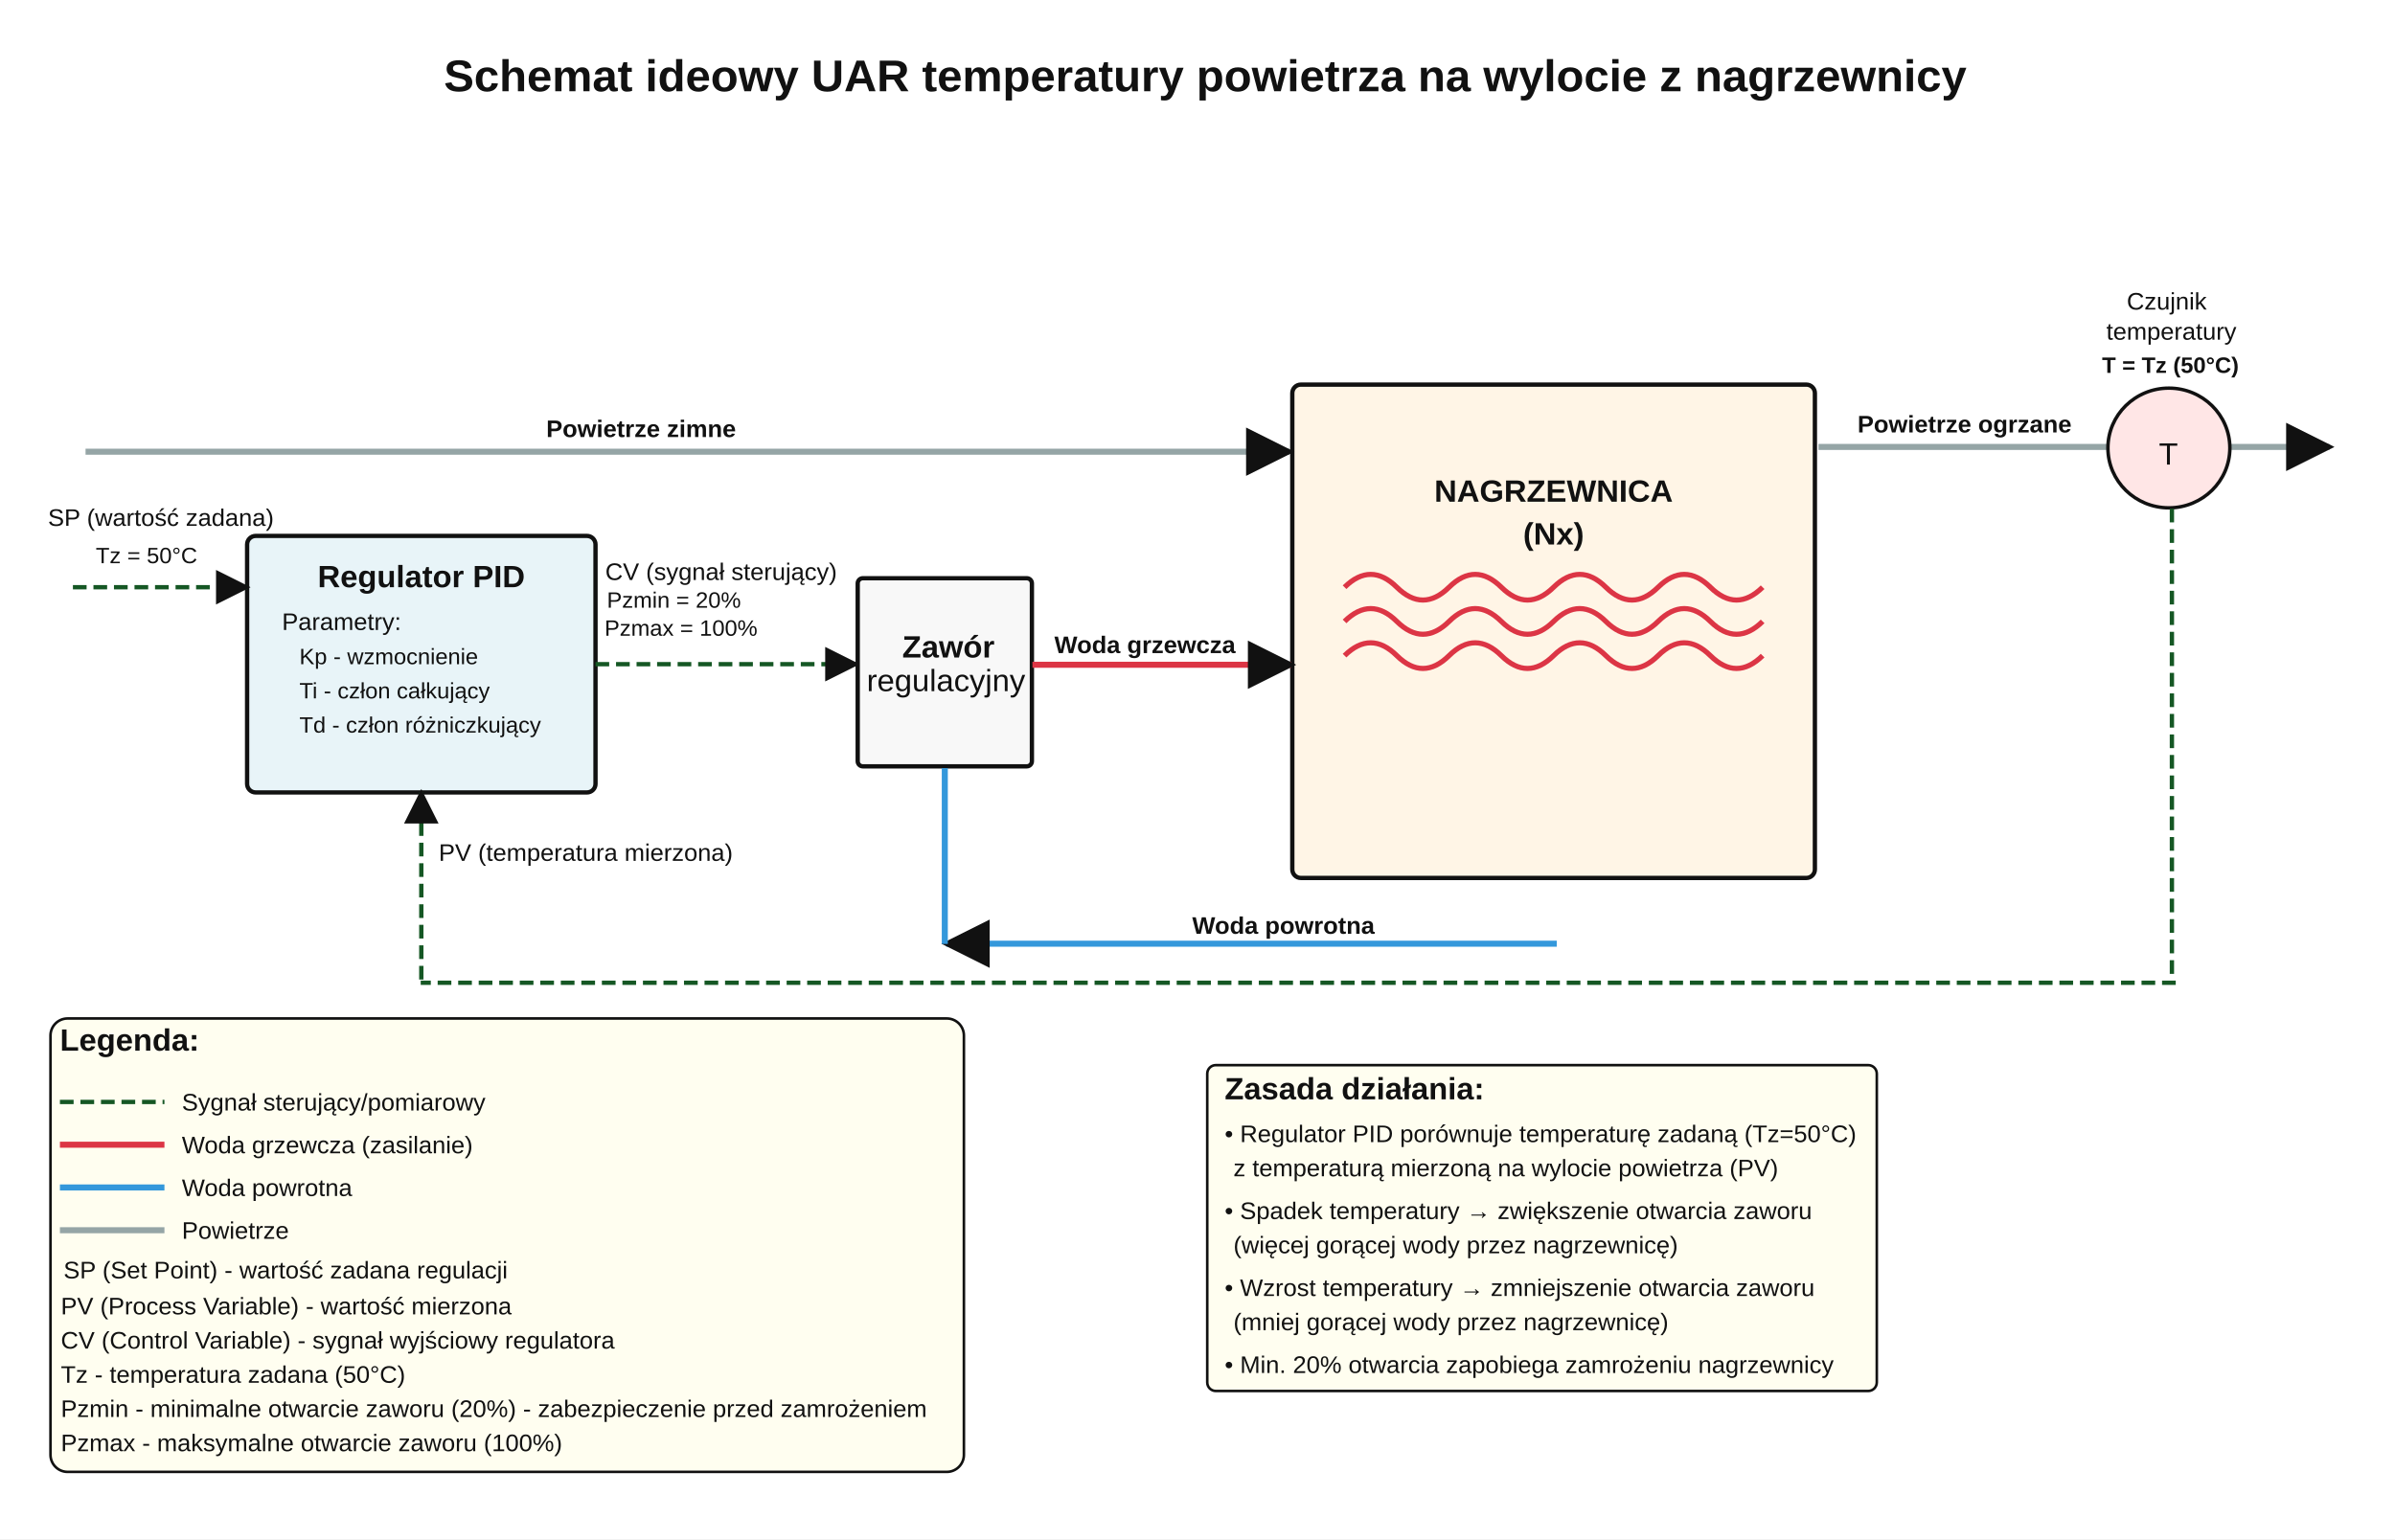
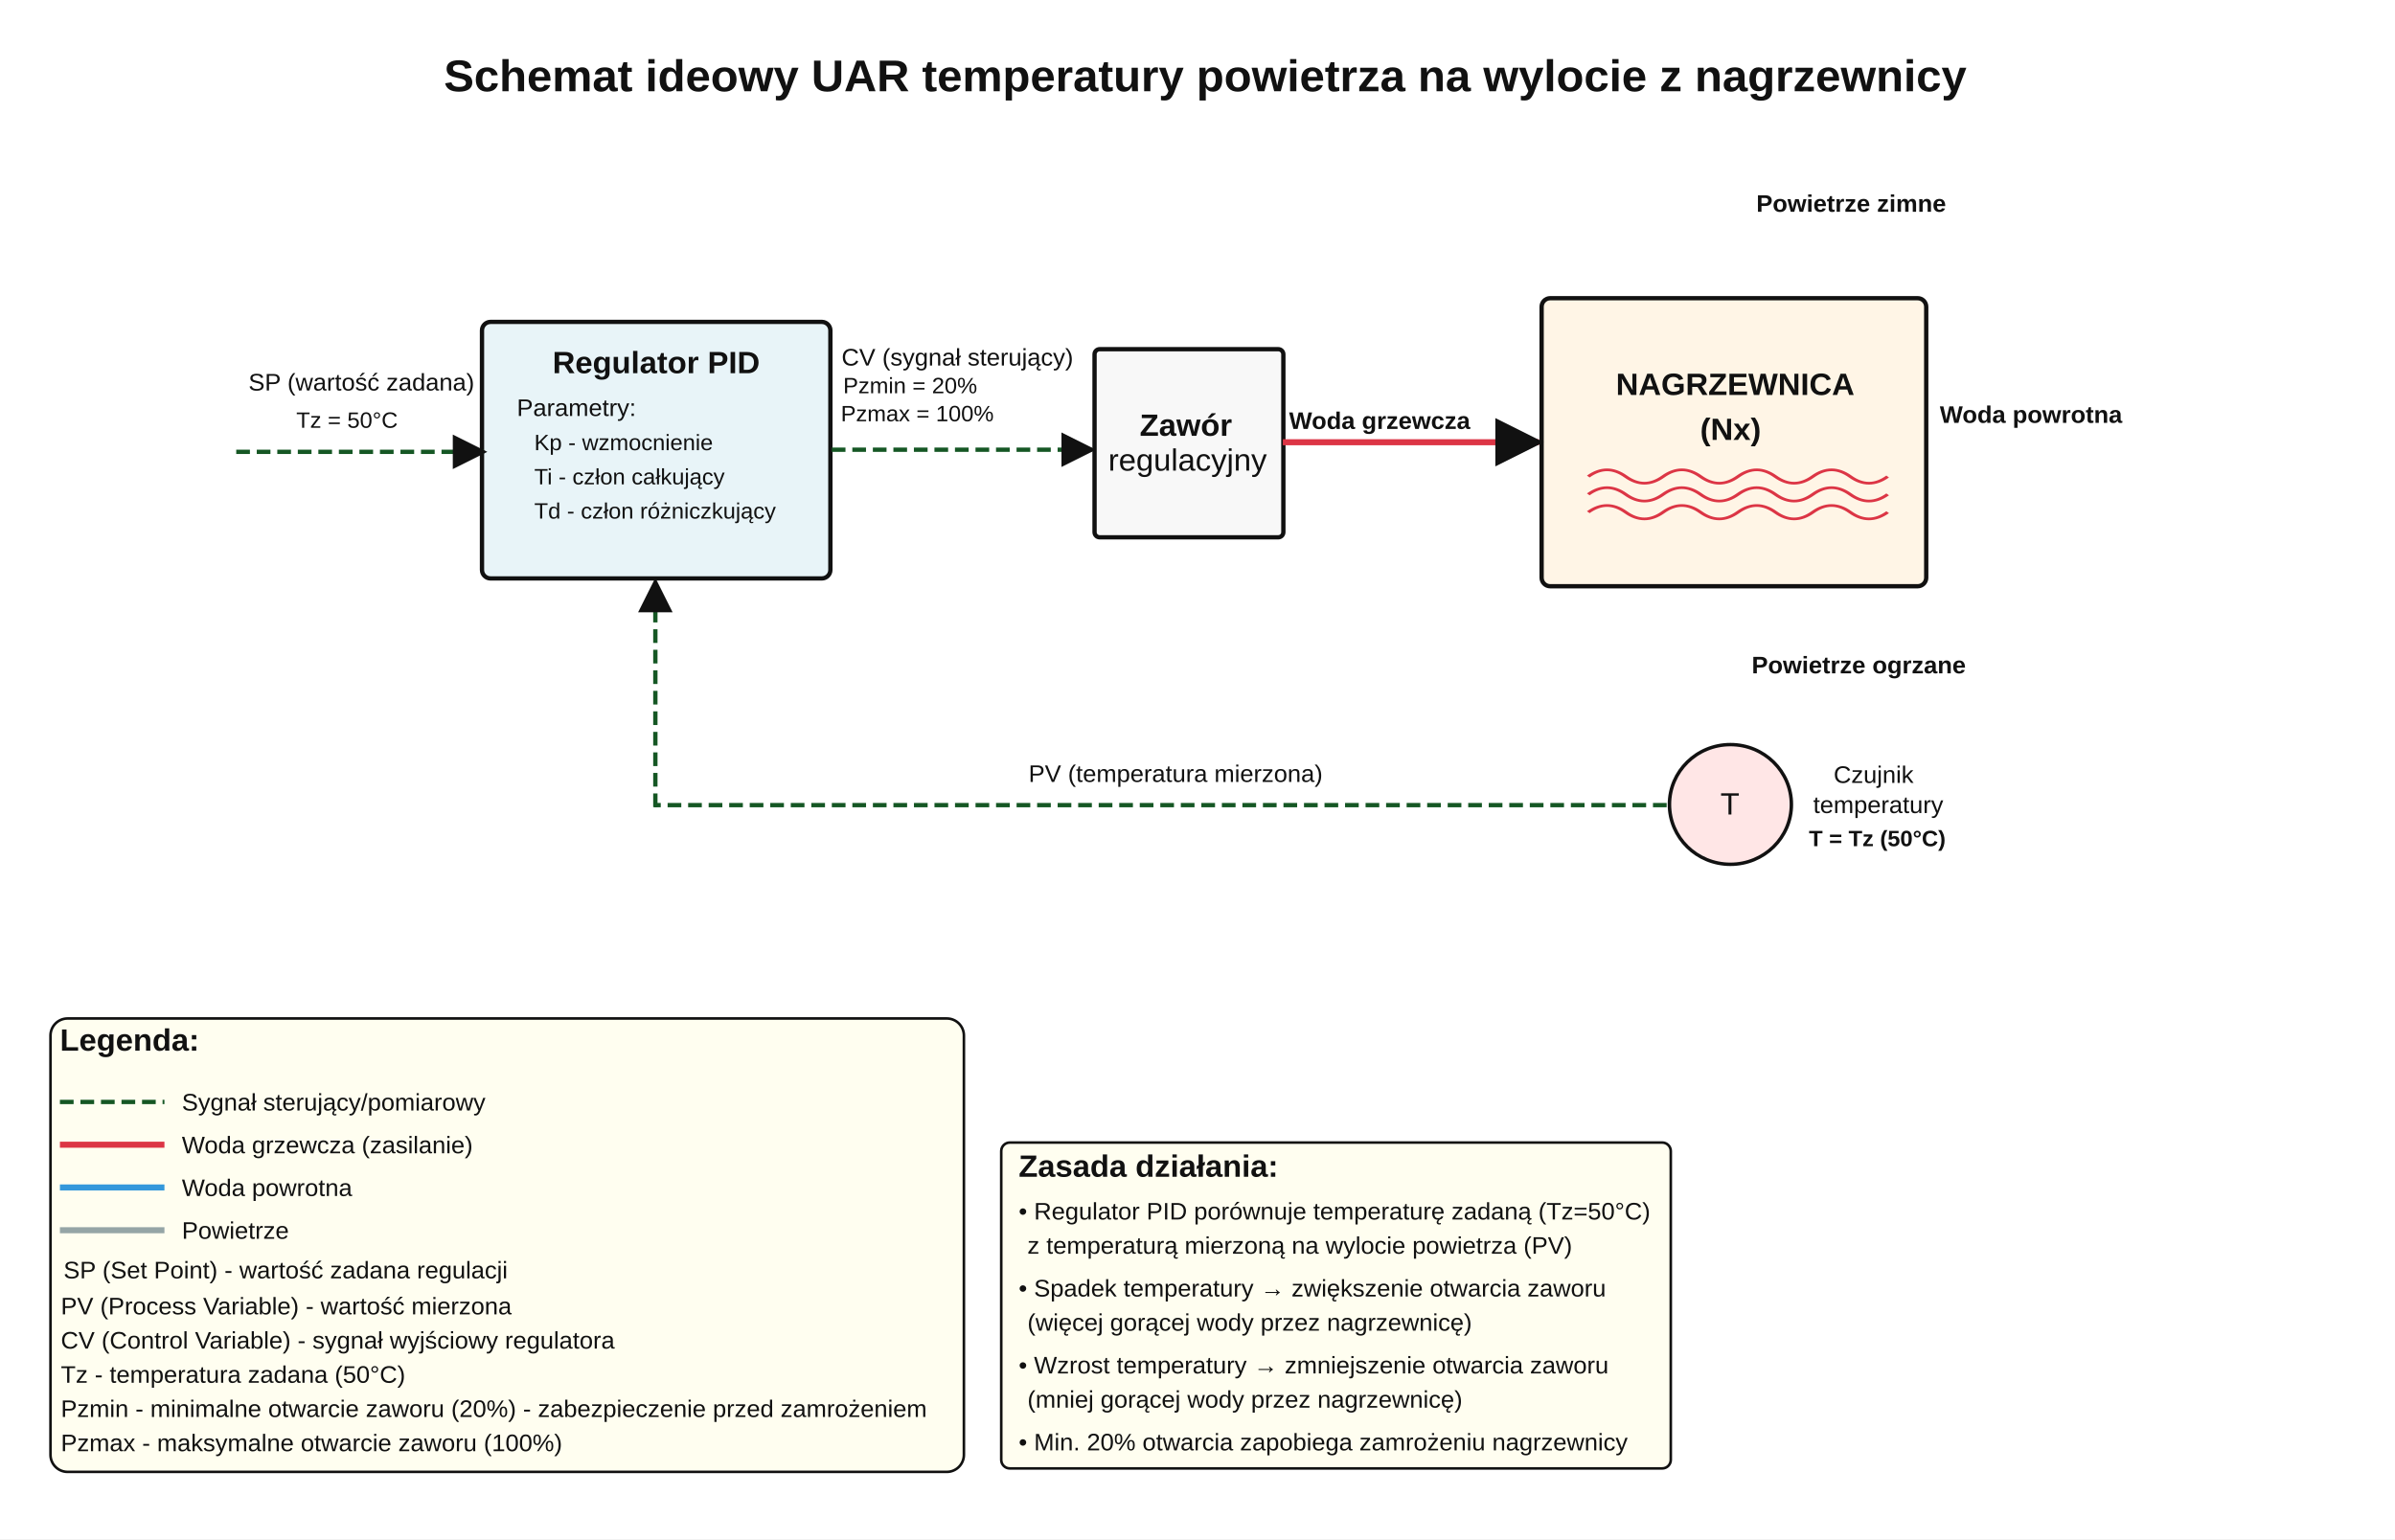
<svg xmlns="http://www.w3.org/2000/svg" viewBox="0 0.342 1400 900" width="1400px" height="900px">
  <defs>
    <marker id="arrow-head" markerHeight="8" markerWidth="8" orient="auto-start-reverse" refX="9" refY="5" viewBox="0 0 10 10">
      <path d="m0,0l10,5l-10,5l0,-10z" fill="#111" id="arrow1" />
    </marker>
    <style>
    .title { font-family: "Arial", sans-serif; font-weight: 600; font-size: 26px; fill: #111; }
    .label { font-family: "Arial", sans-serif; font-size: 18px; fill: #111; }
    .small-label { font-family: "Arial", sans-serif; font-size: 14px; fill: #111; }
    .note { font-family: "Arial", sans-serif; font-size: 16px; fill: #111; }
    .flow-label { font-family: "Arial", sans-serif; font-size: 15px; fill: #111; text-anchor: middle; }
    .component { stroke: #111; stroke-width: 2.2px; fill: #fff; }
    .duct { stroke: #333; stroke-width: 3px; fill: none; }
    .signal-line { stroke: #155724; stroke-width: 2.5px; fill: none; stroke-dasharray: 8 4; }
    .water-line-hot { stroke: #dc3545; stroke-width: 3.5px; fill: none; }
    .water-line-return { stroke: #3498db; stroke-width: 3.5px; fill: none; }
    .air-line { stroke: #95a5a6; stroke-width: 3.5px; fill: none; }
    .regulator { stroke: #111; stroke-width: 2.5px; fill: #e8f4f8; }
    .valve { stroke: #111; stroke-width: 2.5px; fill: #f8f8f8; }
    .heater { stroke: #111; stroke-width: 2.5px; fill: #fff5e6; }
    .sensor { stroke: #111; stroke-width: 2px; fill: #ffe6e6; }
    .annotation { font-family: "Arial", sans-serif; font-size: 14px; fill: #111; }
    .param-label { font-family: "Arial", sans-serif; font-size: 13px; fill: #111; }
</style>
  </defs>
-   <rect width="1400" height="900" fill="#fff" y="0.342" />
+   <rect width="1400" height="900" fill="#fff" y="0.342" transform="matrix(1, 0, 0, 1, 0, 1.4210854715202004e-14)" />
  <g transform="matrix(1, 0, 0, 1, -66.41288, 4.216675)">
    <rect x="95.93" y="591.654" width="533.938" height="265.124" rx="10" ry="10" style="fill: rgb(255, 254, 240); stroke: rgb(17, 17, 17); stroke-width: 1.514px;" />
    <text class="label" font-weight="bold" x="0" y="0" style="white-space: pre;" transform="matrix(1.018278, 0, 0, 1, 101.4409, 610.4686)">Legenda:</text>
    <line class="signal-line" x1="101.441" y1="640.469" x2="162.538" y2="640.469" style="stroke-width: 2.523;" />
    <text class="annotation" x="70" y="35" style="white-space: pre;" transform="matrix(1.018278, 0, 0, 1, 101.4409, 610.4686)">Sygnał sterujący/pomiarowy</text>
    <line class="water-line-hot" x1="101.441" y1="665.469" x2="162.538" y2="665.469" style="stroke-width: 3.532;" />
    <text class="annotation" x="70" y="60" style="white-space: pre;" transform="matrix(1.018278, 0, 0, 1, 101.4409, 610.4686)">Woda grzewcza (zasilanie)</text>
    <line class="water-line-return" x1="101.441" y1="690.469" x2="162.538" y2="690.469" style="stroke-width: 3.532;" />
    <text class="annotation" x="70" y="85" style="white-space: pre;" transform="matrix(1.018278, 0, 0, 1, 101.4409, 610.4686)">Woda powrotna</text>
    <line class="air-line" x1="101.441" y1="715.469" x2="162.538" y2="715.469" style="stroke-width: 3.532;" />
    <text class="annotation" x="70" y="110" style="white-space: pre;" transform="matrix(1.018278, 0, 0, 1, 101.4409, 610.4686)">Powietrze</text>
    <text class="annotation" x="0" y="20" style="white-space: pre;" transform="matrix(1.018278, 0, 0, 1, 103.5493, 723.6166)">SP (Set Point) - wartość zadana regulacji</text>
    <text class="annotation" x="0" y="40" style="white-space: pre;" transform="matrix(1.018278, 0, 0, 1, 101.968, 724.6707)">PV (Process Variable) - wartość mierzona</text>
    <text class="annotation" x="0" y="60" style="white-space: pre;" transform="matrix(1.018278, 0, 0, 1, 101.968, 724.6707)">CV (Control Variable) - sygnał wyjściowy regulatora</text>
    <text class="annotation" x="0" y="80" style="white-space: pre;" transform="matrix(1.018278, 0, 0, 1, 101.968, 724.6707)">Tz - temperatura zadana (50°C)</text>
    <text class="annotation" x="0" y="100" style="white-space: pre;" transform="matrix(1.018278, 0, 0, 1, 101.968, 724.6707)">Pzmin - minimalne otwarcie zaworu (20%) - zabezpieczenie przed zamrożeniem</text>
    <text class="annotation" x="0" y="120" style="white-space: pre;" transform="matrix(1.018278, 0, 0, 1, 101.968, 724.6707)">Pzmax - maksymalne otwarcie zaworu (100%)</text>
  </g>
  <text class="title" text-anchor="middle" x="700" y="40" style="white-space: pre;" transform="matrix(1.018278, 0, 0, 1, -8.293183, 13.70424)">Schemat ideowy UAR temperatury powietrza na wylocie z nagrzewnicy</text>
-   <rect class="regulator" x="144.449" y="313.704" width="203.656" height="150" rx="5" style="stroke-width: 2.523;" />
-   <text class="label" text-anchor="middle" x="250" y="330" font-weight="bold" style="white-space: pre;" transform="matrix(1.018278, 0, 0, 1, -8.293183, 13.70424)">Regulator PID</text>
-   <text class="small-label" x="170" y="355" style="white-space: pre;" transform="matrix(1.018278, 0, 0, 1, -8.293183, 13.70424)">Parametry:</text>
-   <text class="param-label" x="180" y="375" style="white-space: pre;" transform="matrix(1.018278, 0, 0, 1, -8.293183, 13.70424)">Kp - wzmocnienie</text>
-   <text class="param-label" x="180" y="395" style="white-space: pre;" transform="matrix(1.018278, 0, 0, 1, -8.293183, 13.70424)">Ti - człon całkujący</text>
-   <text class="param-label" x="180" y="415" style="white-space: pre;" transform="matrix(1.018278, 0, 0, 1, -8.293183, 13.70424)">Td - człon różniczkujący</text>
-   <line class="signal-line" marker-end="url(#arrow-head)" x1="42.621" y1="343.704" x2="144.448" y2="343.704" style="stroke-width: 2.523;" />
-   <text class="annotation" x="60" y="320" style="white-space: pre;" transform="matrix(1.018278, 0, 0, 1, -33.06624, -12.16687)">SP (wartość zadana)</text>
-   <text class="param-label" x="60" y="340" style="white-space: pre;" transform="matrix(1.018278, 0, 0, 1, -5.130657, -10.34409)">Tz = 50°C</text>
-   <line class="signal-line" marker-end="url(#arrow-head)" x1="246.276" y1="573.104" x2="246.276" y2="463.704" style="stroke-width: 2.523;" />
-   <text class="annotation" x="260" y="490" style="white-space: pre;" transform="matrix(1.018278, 0, 0, 1, -8.293183, 13.70424)">PV (temperatura mierzona)</text>
-   <line class="signal-line" marker-end="url(#arrow-head)" x1="348.104" y1="388.704" x2="500.532" y2="388.704" style="stroke-width: 2.523;" />
-   <text class="annotation" x="360" y="365" style="white-space: pre;" transform="matrix(1.018278, 0, 0, 1, -12.77688, -25.52952)">CV (sygnał sterujący)</text>
-   <text class="param-label" x="360" y="385" style="white-space: pre;" transform="matrix(1.018278, 0, 0, 1, -11.82618, -29.30089)">Pzmin = 20%</text>
-   <text class="param-label" x="360" y="400" style="white-space: pre;" transform="matrix(1.018278, 0, 0, 1, -13.19337, -27.92055)">Pzmax = 100%</text>
-   <rect class="valve" x="501.373" y="338.448" width="101.828" height="110" rx="3" style="stroke-width: 2.523;" />
-   <text class="label" text-anchor="middle" x="50" y="30" font-weight="bold" style="white-space: pre;" transform="matrix(1.018278, 0, 0, 1, 503.4813, 354.7878)">Zawór</text>
-   <text class="label" text-anchor="middle" x="50" y="50" style="white-space: pre;" transform="matrix(1.018278, 0, 0, 1, 502.0626, 354.4774)">regulacyjny</text>
-   <rect class="heater" x="755.415" y="225.227" width="305.483" height="288.477" rx="5" style="stroke-width: 2.523;" />
-   <text class="label" text-anchor="middle" x="900" y="280" font-weight="bold" font-size="22" style="white-space: pre;" transform="matrix(1.018278, 0, 0, 1, -8.293183, 13.70424)">NAGRZEWNICA</text>
-   <text class="label" text-anchor="middle" x="900" y="305" font-weight="bold" font-size="20" style="white-space: pre;" transform="matrix(1.018278, 0, 0, 1, -8.293183, 13.70424)">(Nx)</text>
-   <g transform="matrix(1.018278, 0, 0, 1, 785.9637, 343.7043)">
+   <g transform="matrix(1, 0, 0, 1, 137.2972, -125.1404)">
+     <rect class="regulator" x="144.449" y="313.704" width="203.656" height="150" rx="5" style="stroke-width: 2.523;" />
+     <text class="label" text-anchor="middle" x="250" y="330" font-weight="bold" style="white-space: pre;" transform="matrix(1.018278, 0, 0, 1, -8.293183, 13.70424)">Regulator PID</text>
+     <text class="small-label" x="170" y="355" style="white-space: pre;" transform="matrix(1.018278, 0, 0, 1, -8.293183, 13.70424)">Parametry:</text>
+     <text class="param-label" x="180" y="375" style="white-space: pre;" transform="matrix(1.018278, 0, 0, 1, -8.293183, 13.70424)">Kp - wzmocnienie</text>
+     <text class="param-label" x="180" y="395" style="white-space: pre;" transform="matrix(1.018278, 0, 0, 1, -8.293183, 13.70424)">Ti - człon całkujący</text>
+     <text class="param-label" x="180" y="415" style="white-space: pre;" transform="matrix(1.018278, 0, 0, 1, -8.293183, 13.70424)">Td - człon różniczkujący</text>
+   </g>
+   <line class="signal-line" marker-end="url(#arrow-head)" x1="138.091" y1="264.542" x2="282.846" y2="264.542" style="stroke-width: 2.523;" transform="matrix(1, 0, 0, 1, 0, 1.4210854715202004e-14)" />
+   <text class="annotation" x="60" y="320" style="white-space: pre;" transform="matrix(1.018278, 0, 0, 1, 84.14378, -91.32899)">SP (wartość zadana)</text>
+   <text class="param-label" x="60" y="340" style="white-space: pre;" transform="matrix(1.018278, 0, 0, 1, 112.0794, -89.50622)">Tz = 50°C</text>
+   <line class="signal-line" marker-end="url(#arrow-head)" x1="383.09" y1="472.287" x2="383.09" y2="340.21" style="stroke-width: 2.523;" transform="matrix(1, 0, 0, 1, 0, 1.4210854715202004e-14)" />
+   <text class="annotation" x="260" y="490" style="white-space: pre;" transform="matrix(1.018278, 0, 0, 1, 336.501, -32.45477)">PV (temperatura mierzona)</text>
+   <g transform="matrix(1, 0, 0, 1, 138.1221, -125.4033)">
+     <line class="signal-line" marker-end="url(#arrow-head)" x1="348.104" y1="388.704" x2="500.532" y2="388.704" style="stroke-width: 2.523;" />
+     <text class="annotation" x="360" y="365" style="white-space: pre;" transform="matrix(1.018278, 0, 0, 1, -12.77688, -25.52952)">CV (sygnał sterujący)</text>
+     <text class="param-label" x="360" y="385" style="white-space: pre;" transform="matrix(1.018278, 0, 0, 1, -11.82618, -29.30089)">Pzmin = 20%</text>
+     <text class="param-label" x="360" y="400" style="white-space: pre;" transform="matrix(1.018278, 0, 0, 1, -13.19337, -27.92055)">Pzmax = 100%</text>
+   </g>
+   <rect class="valve" x="639.817" y="204.515" width="110.373" height="110" rx="3" style="stroke-width: 2.523;" transform="matrix(1, 0, 0, 1, 0, 1.4210854715202004e-14)" />
+   <text class="label" text-anchor="middle" x="50" y="30" font-weight="bold" style="white-space: pre;" transform="matrix(1.018278, 0, 0, 1, 642.293, 225.1613)">Zawór</text>
+   <text class="label" text-anchor="middle" x="50" y="50" style="white-space: pre;" transform="matrix(1.018278, 0, 0, 1, 643.2668, 225.5345)">regulacyjny</text>
+   <rect class="heater" x="901.155" y="174.713" width="224.819" height="168.424" rx="5" style="stroke-width: 2.523;" transform="matrix(1, 0, 0, 1, 0, 1.4210854715202004e-14)" />
+   <text class="label" text-anchor="middle" x="900" y="280" font-weight="bold" font-size="22" style="white-space: pre;" transform="matrix(1.018278, 0, 0, 1, 97.85773, -48.73285)">NAGRZEWNICA</text>
+   <text class="label" text-anchor="middle" x="900" y="305" font-weight="bold" font-size="20" style="white-space: pre;" transform="matrix(1.018278, 0, 0, 1, 95.17594, -47.41496)">(Nx)</text>
+   <g transform="matrix(0.729175, 0, 0, 0.521484, 928.4338, 278.9797)" style="">
    <path d="M 0,0 Q 15,-15 30,0 T 60,0 T 90,0 T 120,0 T 150,0 T 180,0 T 210,0 T 240,0" stroke="#dc3545" stroke-width="3" fill="none" />
    <path d="M 0,20 Q 15,5 30,20 T 60,20 T 90,20 T 120,20 T 150,20 T 180,20 T 210,20 T 240,20" stroke="#dc3545" stroke-width="3" fill="none" />
    <path d="M 0,40 Q 15,25 30,40 T 60,40 T 90,40 T 120,40 T 150,40 T 180,40 T 210,40 T 240,40" stroke="#dc3545" stroke-width="3" fill="none" />
  </g>
-   <line class="water-line-hot" marker-end="url(#arrow-head)" x1="603.515" y1="389.048" x2="754.888" y2="389.048" style="stroke-width: 3.532;" />
-   <text class="annotation" x="660" y="310" fill="#dc3545" font-weight="bold" style="white-space: pre;" transform="matrix(1.018278, 0, 0, 1, -55.73096, 72.21082)">Woda grzewcza</text>
-   <line class="water-line-return" x1="908.158" y1="552.176" x2="907.801" y2="479.56" style="stroke-width: 3.532; transform-origin: 907.98px 515.868px;" transform="matrix(-1, 0, 0, -1, -0.00012207, 0)" />
-   <line class="water-line-return" marker-end="url(#arrow-head)" x1="910.003" y1="552.149" x2="553.08" y2="552.149" style="stroke-width: 3.532;" />
-   <line class="water-line-return" x1="552.287" y1="552.305" x2="552.287" y2="449.502" style="stroke-width: 3.532;" />
-   <text class="annotation" x="700" y="520" fill="#3498db" font-weight="bold" style="white-space: pre;" transform="matrix(1.018278, 0, 0, 1, -15.8883, 26.35072)">Woda powrotna</text>
-   <line class="air-line" marker-end="url(#arrow-head)" x1="50.008" y1="264.465" x2="753.834" y2="264.465" style="stroke-width: 3.532;" />
-   <text class="annotation" x="640" y="440" fill="#7f8c8d" font-weight="bold" style="white-space: pre;" transform="matrix(1.018278, 0, 0, 1, -332.3967, -184.1085)">Powietrze zimne</text>
-   <line class="air-line" marker-end="url(#arrow-head)" x1="1063.01" y1="261.676" x2="1361.79" y2="261.676" style="stroke-width: 3.532;" />
-   <text class="annotation" x="1100" y="365" fill="#7f8c8d" font-weight="bold" style="white-space: pre;" transform="matrix(1.018278, 0, 0, 1, -34.30934, -111.8032)">Powietrze ogrzane</text>
-   <text class="param-label" x="1120" y="395" fill="#155724" font-weight="bold" style="white-space: pre;" transform="matrix(1.018278, 0, 0, 1, 88.27084, -176.6436)">T = Tz (50°C)</text>
-   <circle class="sensor" cx="1150" cy="450" r="35" transform="matrix(1.018278, 0, 0, 1, 96.80728, -187.7102)" />
-   <text class="label" text-anchor="middle" x="1150" y="455" font-size="16" style="white-space: pre;" transform="matrix(1.018278, 0, 0, 1, 96.53779, -183.0088)">T</text>
-   <text class="small-label" text-anchor="middle" x="1150" y="505" style="white-space: pre;" transform="matrix(1.018278, 0, 0, 1, 95.53677, -323.6494)">Czujnik</text>
-   <text class="small-label" text-anchor="middle" x="1150" y="520" style="white-space: pre;" transform="matrix(1.018278, 0, 0, 1, 98.25317, -321.0287)">temperatury</text>
-   <line class="signal-line" x1="1269.59" y1="297.788" x2="1269.59" y2="571.587" style="stroke-width: 2.523;" />
-   <line class="signal-line" x1="1271.83" y1="574.983" x2="245.929" y2="574.983" style="stroke-width: 2.523;" />
-   <g transform="matrix(1, 0, 0, 1, -39.53138, -20.55637)">
+   <line class="water-line-hot" marker-end="url(#arrow-head)" x1="749.883" y1="258.928" x2="899.534" y2="258.928" style="stroke-width: 3.532;" transform="matrix(1, 0, 0, 1, 0, 1.4210854715202004e-14)" />
+   <text class="annotation" x="660" y="310" fill="#dc3545" font-weight="bold" style="white-space: pre;" transform="matrix(1.018278, 0, 0, 1, 81.47419, -58.85184)">Woda grzewcza</text>
+   <line class="water-line-return" marker-end="url(#arrow-head)" x1="1274.82" y1="257.756" x2="1126.36" y2="257.755" style="stroke-width: 3.532; transform-origin: 1200.59px 257.755px;" transform="matrix(-1, 0, 0, -1, 0, 0)" />
+   <text class="annotation" x="700" y="520" fill="#3498db" font-weight="bold" style="white-space: pre;" transform="matrix(1.018278, 0, 0, 1, 421.1122, -272.4111)">Woda powrotna</text>
+   <line class="air-line" marker-end="url(#arrow-head)" x1="975.169" y1="133.545" x2="1053.11" y2="133.545" style="stroke-width: 3.532; transform-origin: 1014.14px 133.545px;" transform="matrix(-4e-8, 1.000001, -1, 0, -0.00080656, -0.00167287)" />
+   <text class="annotation" x="640" y="440" fill="#7f8c8d" font-weight="bold" style="white-space: pre;" transform="matrix(1.018278, 0, 0, 1, 374.9651, -315.8285)">Powietrze zimne</text>
+   <line class="air-line" marker-end="url(#arrow-head)" x1="886.774" y1="471.171" x2="1137.96" y2="471.171" style="stroke-width: 3.532; transform-origin: 1012.37px 471.171px;" transform="matrix(0.00000104, 1, -1, 0, -0.00059323, -0.00059323)" />
+   <text class="annotation" x="1100" y="365" fill="#7f8c8d" font-weight="bold" style="white-space: pre;" transform="matrix(1.018278, 0, 0, 1, -96.145, 29.05653)">Powietrze ogrzane</text>
+   <text class="param-label" x="1120" y="395" fill="#155724" font-weight="bold" style="white-space: pre;" transform="matrix(1.018278, 0, 0, 1, -83.08113, 100.1329)">T = Tz (50°C)</text>
+   <circle class="sensor" cx="1150" cy="450" r="35" transform="matrix(1.018278, 0, 0, 1, -159.4944, 20.72673)" />
+   <text class="label" text-anchor="middle" x="1150" y="455" font-size="16" style="white-space: pre;" transform="matrix(1.018278, 0, 0, 1, -159.7737, 21.60594)">T</text>
+   <text class="small-label" text-anchor="middle" x="1150" y="505" style="white-space: pre;" transform="matrix(1.018278, 0, 0, 1, -75.8152, -46.87277)">Czujnik</text>
+   <text class="small-label" text-anchor="middle" x="1150" y="520" style="white-space: pre;" transform="matrix(1.018278, 0, 0, 1, -73.09879, -44.25213)">temperatury</text>
+   <line class="signal-line" x1="974.25" y1="471.116" x2="382.349" y2="471.116" style="stroke-width: 2.523;" transform="matrix(1, 0, 0, 1, 0, 1.4210854715202004e-14)" />
+   <g transform="matrix(1, 0, 0, 1, -159.9589, 24.71854)">
    <g>
      <rect x="745.233" y="643.704" width="391.385" height="190.542" fill="#fffef0" stroke="#111" stroke-width="1.5" rx="5" style="stroke-width: 1.514;" />
    </g>
    <text class="label" font-weight="bold" x="0" y="0" style="white-space: pre;" transform="matrix(1.018278, 0, 0, 1, 755.4154, 663.7043)">Zasada działania:</text>
    <text class="annotation" x="0" y="25" style="white-space: pre;" transform="matrix(1.018278, 0, 0, 1, 755.4154, 663.7043)">• Regulator PID porównuje temperaturę zadaną (Tz=50°C)</text>
    <text class="annotation" x="5" y="45" style="white-space: pre;" transform="matrix(1.018278, 0, 0, 1, 755.4154, 663.7043)">z temperaturą mierzoną na wylocie powietrza (PV)</text>
    <text class="annotation" x="0" y="70" style="white-space: pre;" transform="matrix(1.018278, 0, 0, 1, 755.4154, 663.7043)">• Spadek temperatury → zwiększenie otwarcia zaworu</text>
    <text class="annotation" x="5" y="90" style="white-space: pre;" transform="matrix(1.018278, 0, 0, 1, 755.4154, 663.7043)">(więcej gorącej wody przez nagrzewnicę)</text>
    <text class="annotation" x="0" y="115" style="white-space: pre;" transform="matrix(1.018278, 0, 0, 1, 755.4154, 663.7043)">• Wzrost temperatury → zmniejszenie otwarcia zaworu</text>
    <text class="annotation" x="5" y="135" style="white-space: pre;" transform="matrix(1.018278, 0, 0, 1, 755.4154, 663.7043)">(mniej gorącej wody przez nagrzewnicę)</text>
    <text class="annotation" x="0" y="160" style="white-space: pre;" transform="matrix(1.018278, 0, 0, 1, 755.4154, 663.7043)">• Min. 20% otwarcia zapobiega zamrożeniu nagrzewnicy</text>
  </g>
</svg>
